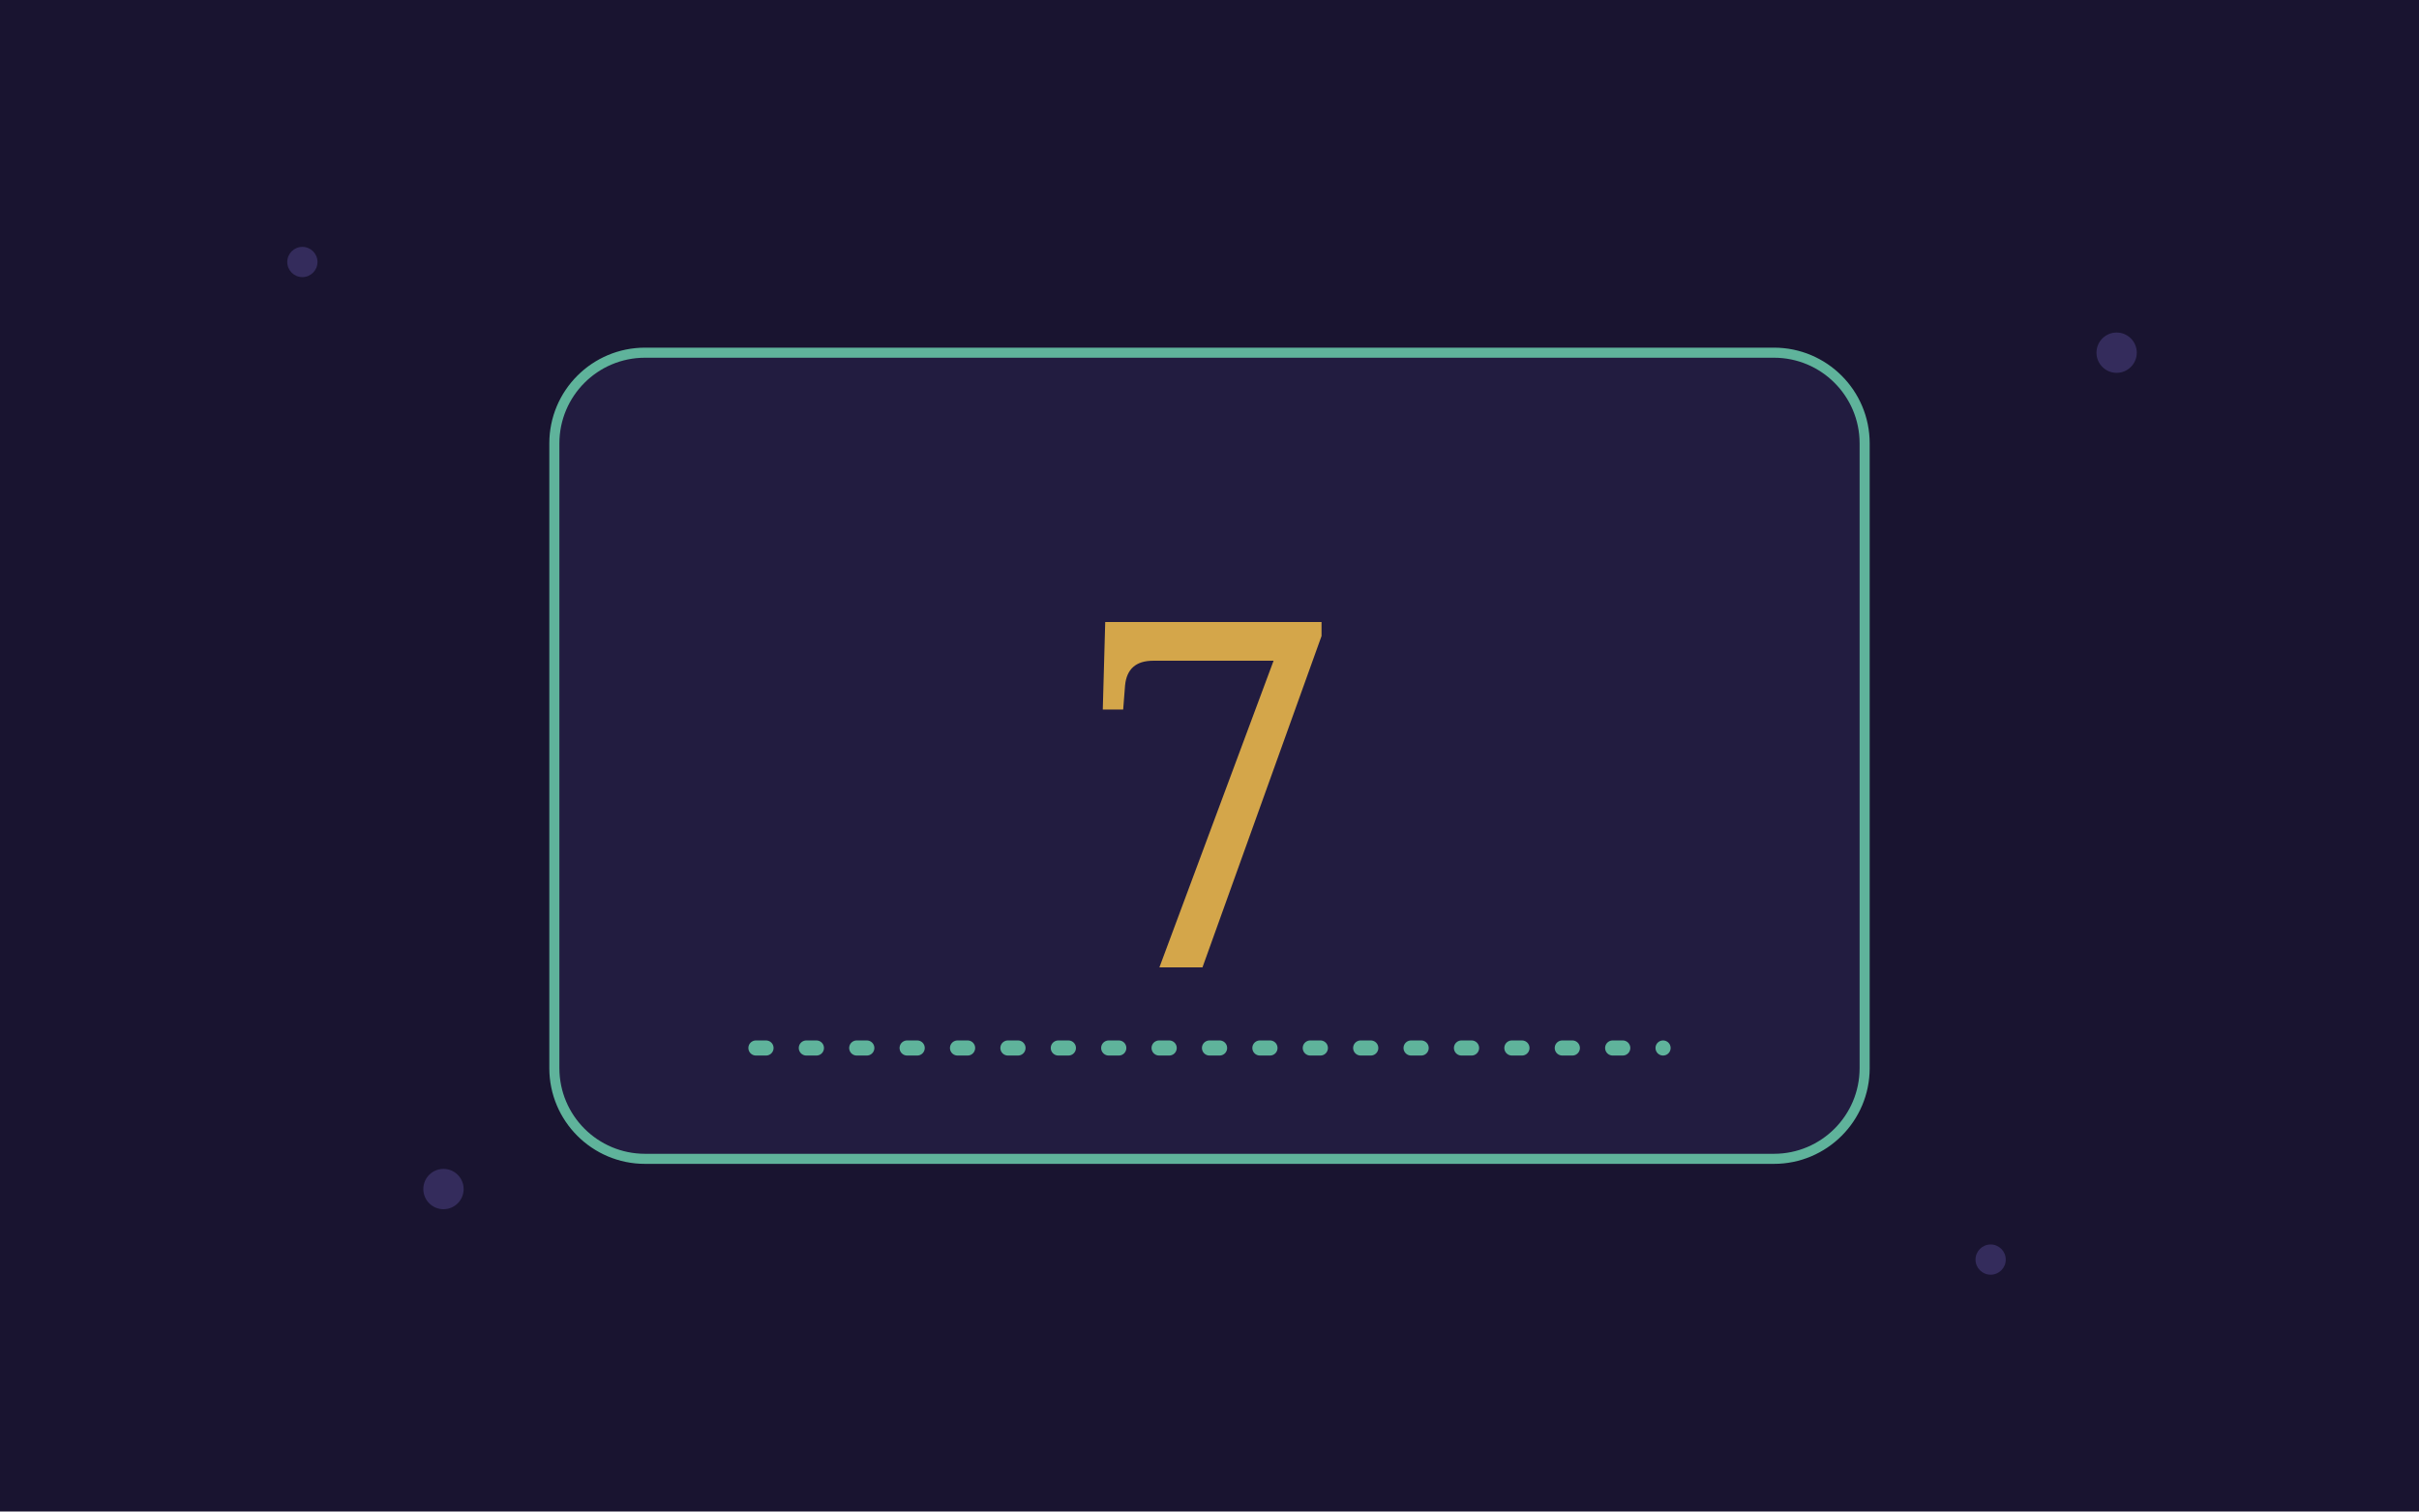
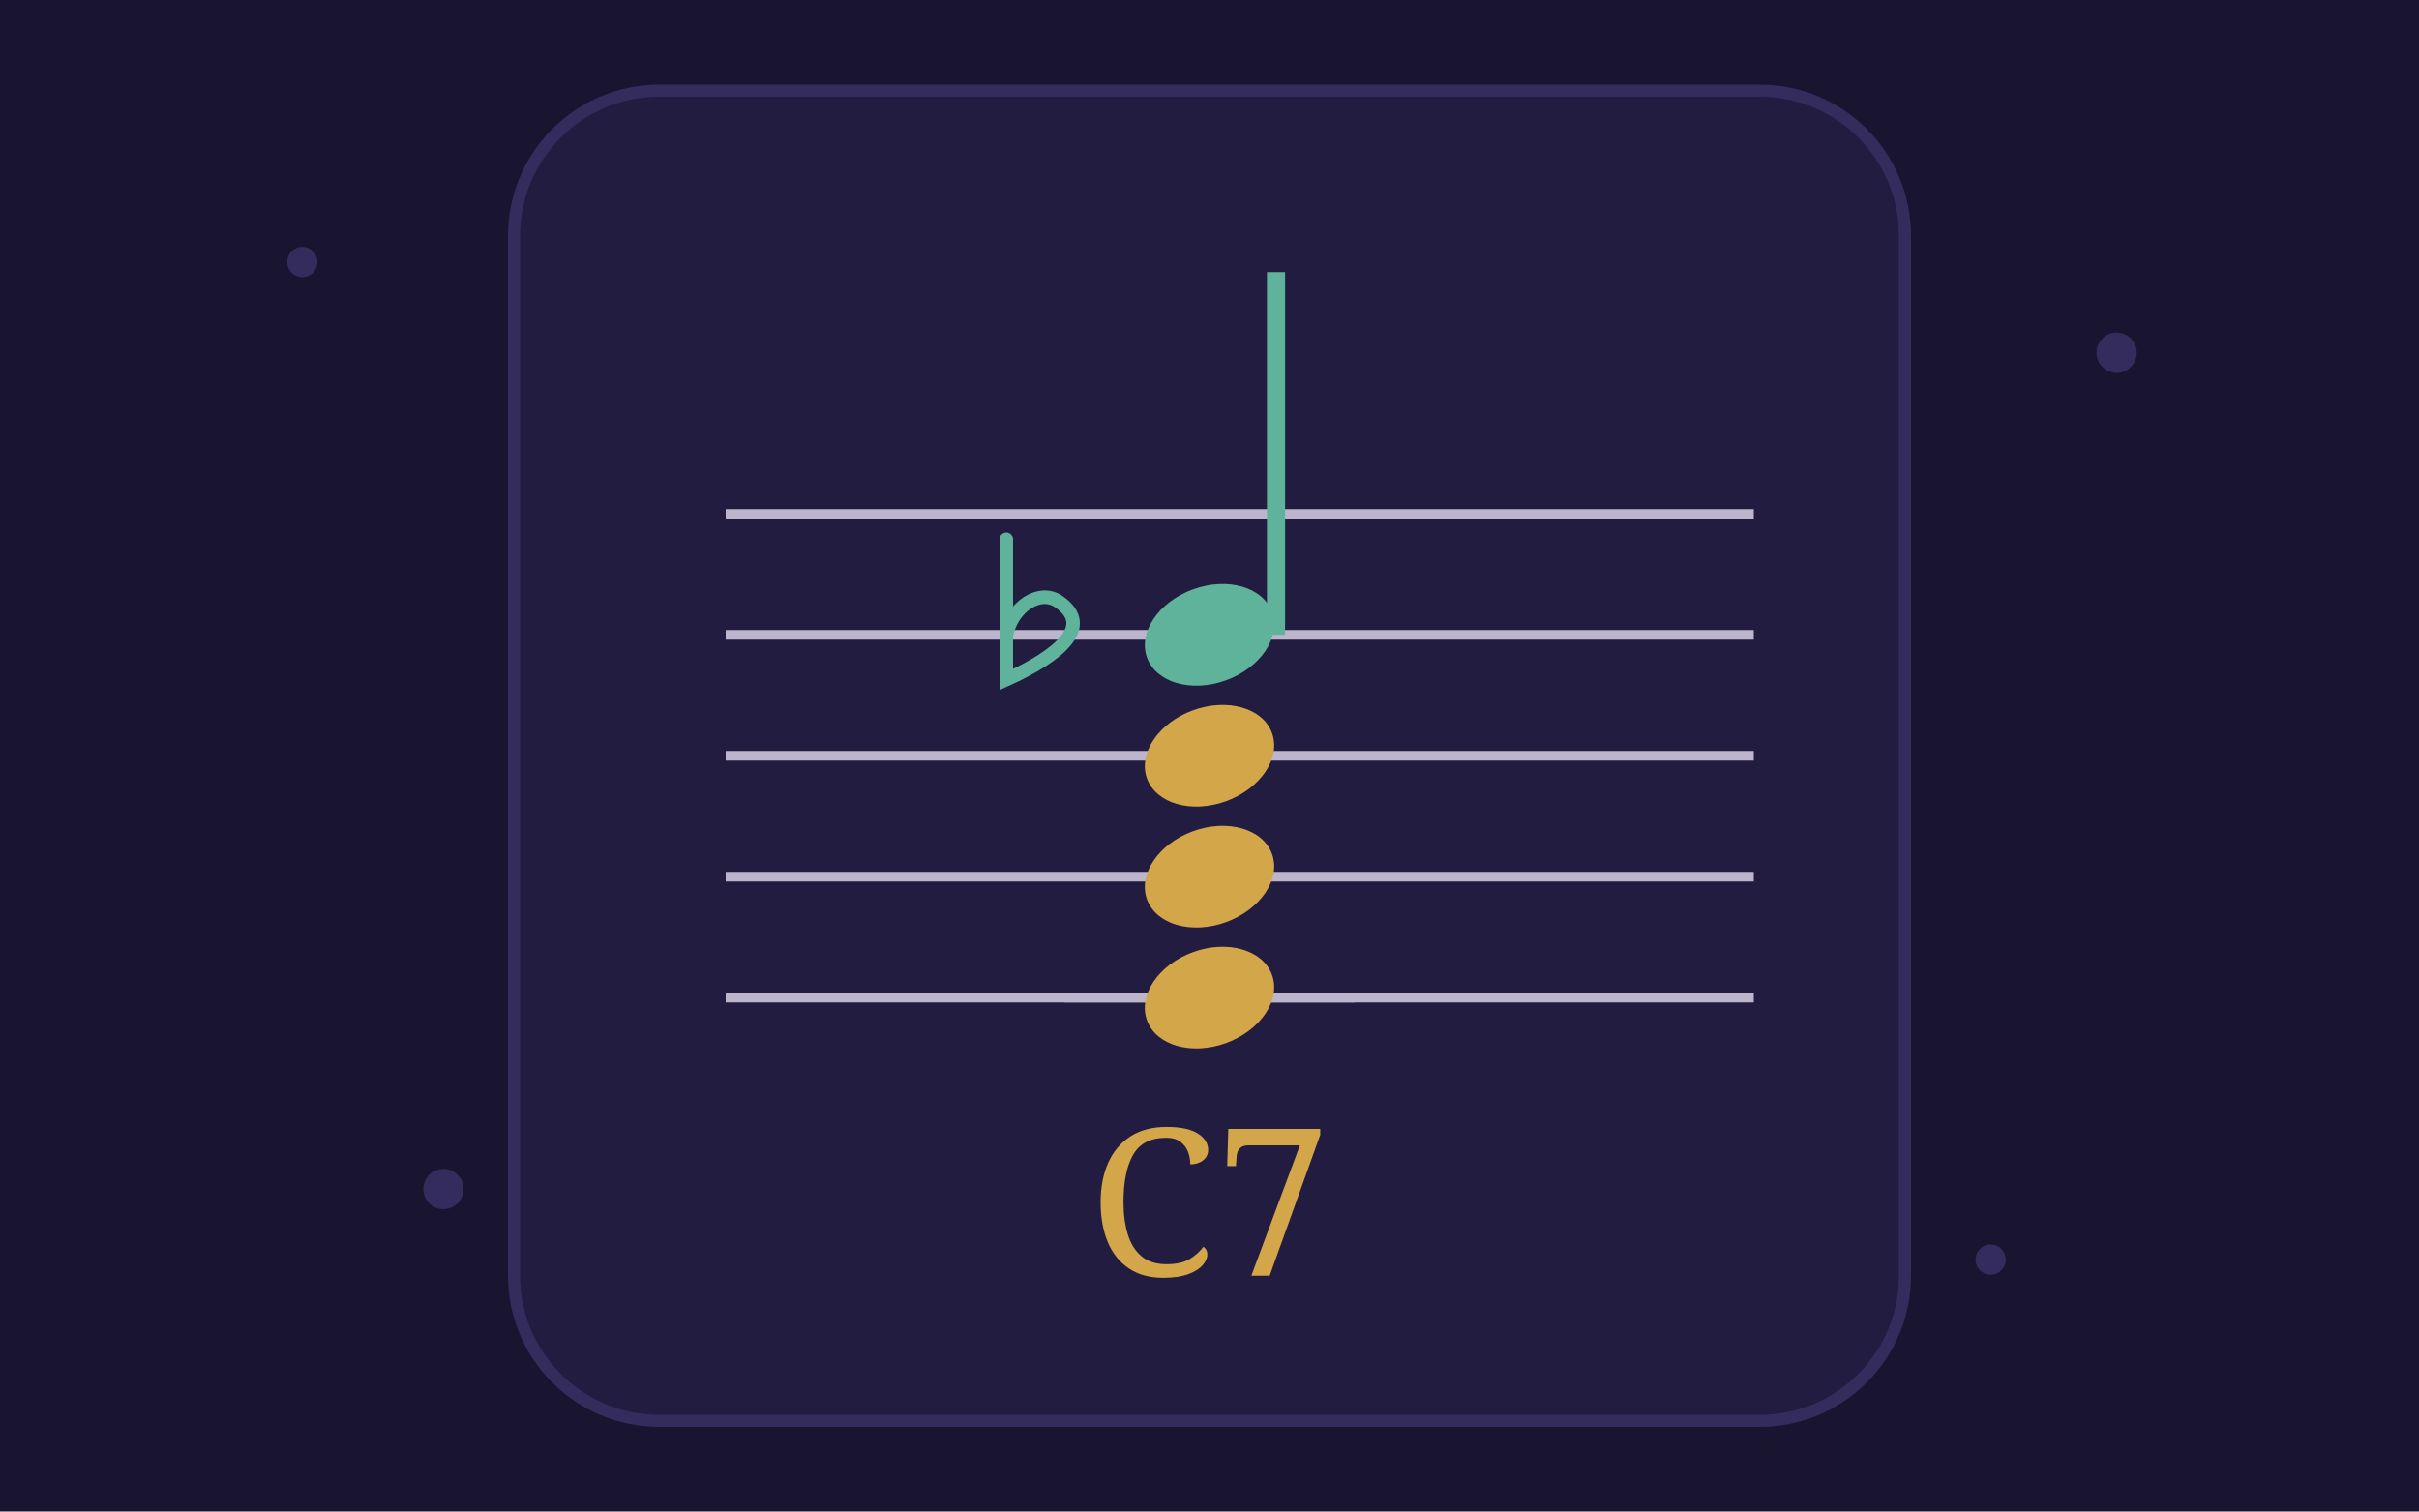
<svg xmlns="http://www.w3.org/2000/svg" viewBox="0 0 480 300" role="img" aria-label="Séptimas">
  <rect width="480" height="300" fill="#191430" />
  <circle cx="60" cy="52" r="3" fill="#342c5c" />
  <circle cx="420" cy="70" r="4" fill="#342c5c" />
  <circle cx="395" cy="250" r="3" fill="#342c5c" />
  <circle cx="88" cy="236" r="4" fill="#342c5c" />
-   <rect x="110" y="70" width="260" height="160" rx="18" fill="#221c40" stroke="#5fb39b" stroke-width="2" />
-   <text x="240" y="192" text-anchor="middle" font-family="Marcellus, Georgia, serif" font-size="96" fill="#d4a64a">7</text>
-   <path d="M150 208 H330" stroke="#5fb39b" stroke-width="3" stroke-dasharray="2 8" stroke-linecap="round" />
+   <g transform="translate(240 150) scale(1.2) translate(-240 -150)">
+     <rect x="125" y="40" width="230" height="220" rx="24" fill="#221c40" stroke="#342c5c" stroke-width="2" />
+     <line x1="160" y1="110" x2="330" y2="110" stroke="#bcb5cc" stroke-width="1.6" />
+     <line x1="160" y1="130" x2="330" y2="130" stroke="#bcb5cc" stroke-width="1.6" />
+     <line x1="160" y1="150" x2="330" y2="150" stroke="#bcb5cc" stroke-width="1.6" />
+     <line x1="160" y1="170" x2="330" y2="170" stroke="#bcb5cc" stroke-width="1.6" />
+     <line x1="160" y1="190" x2="330" y2="190" stroke="#bcb5cc" stroke-width="1.6" />
+     <line x1="216" y1="190" x2="264" y2="190" stroke="#bcb5cc" stroke-width="1.6" />
+     <ellipse cx="240" cy="190" rx="11" ry="8" fill="#d4a64a" transform="rotate(-20 240 190)" />
+     <ellipse cx="240" cy="170" rx="11" ry="8" fill="#d4a64a" transform="rotate(-20 240 170)" />
+     <ellipse cx="240" cy="150" rx="11" ry="8" fill="#d4a64a" transform="rotate(-20 240 150)" />
+     <ellipse cx="240" cy="130" rx="11" ry="8" fill="#5fb39b" transform="rotate(-20 240 130)" />
+     <path d="M251 130V70" stroke="#5fb39b" stroke-width="3" />
+     <g transform="translate(196 111) scale(.8)" fill="none" stroke="#5fb39b" stroke-width="2.8" stroke-linecap="round">
+       <path d="M13 4V33C24 28 31 22 24 17 20 14 14 18 13 24" />
+     </g>
+     <text x="240" y="236" text-anchor="middle" font-family="Marcellus, Georgia, serif" font-size="34" fill="#d4a64a">C7</text>
+   </g>
</svg>
